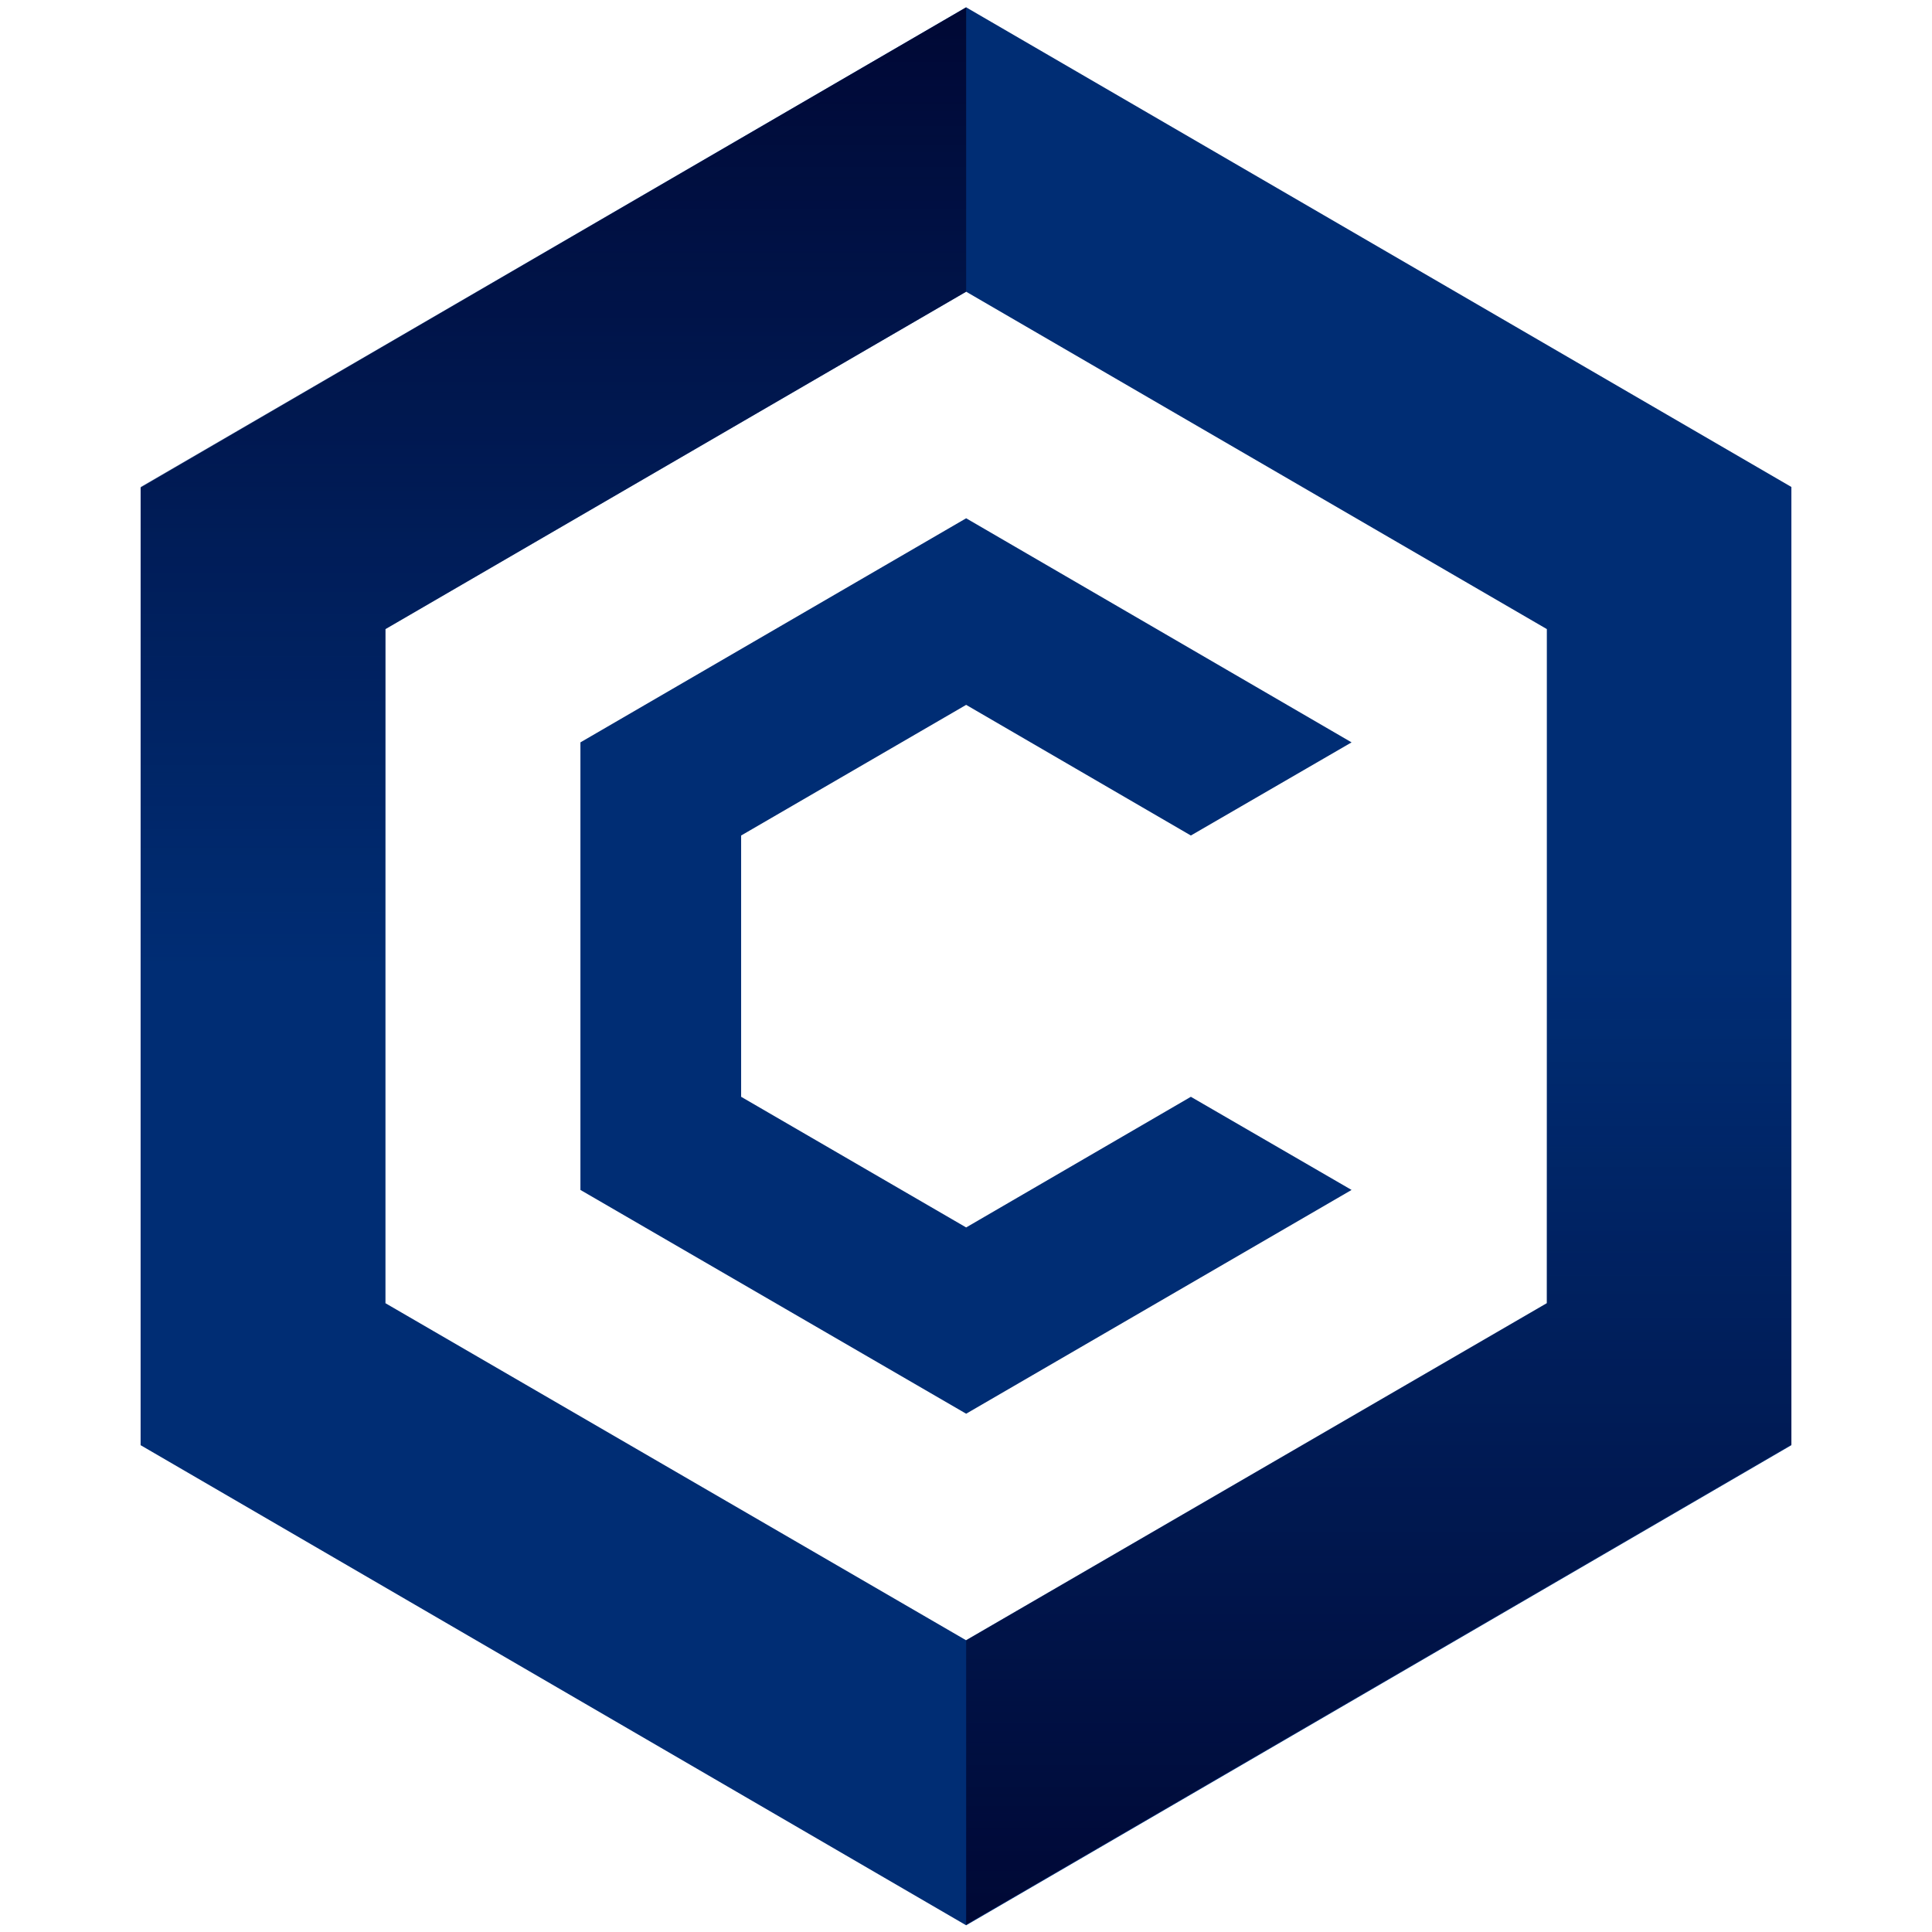
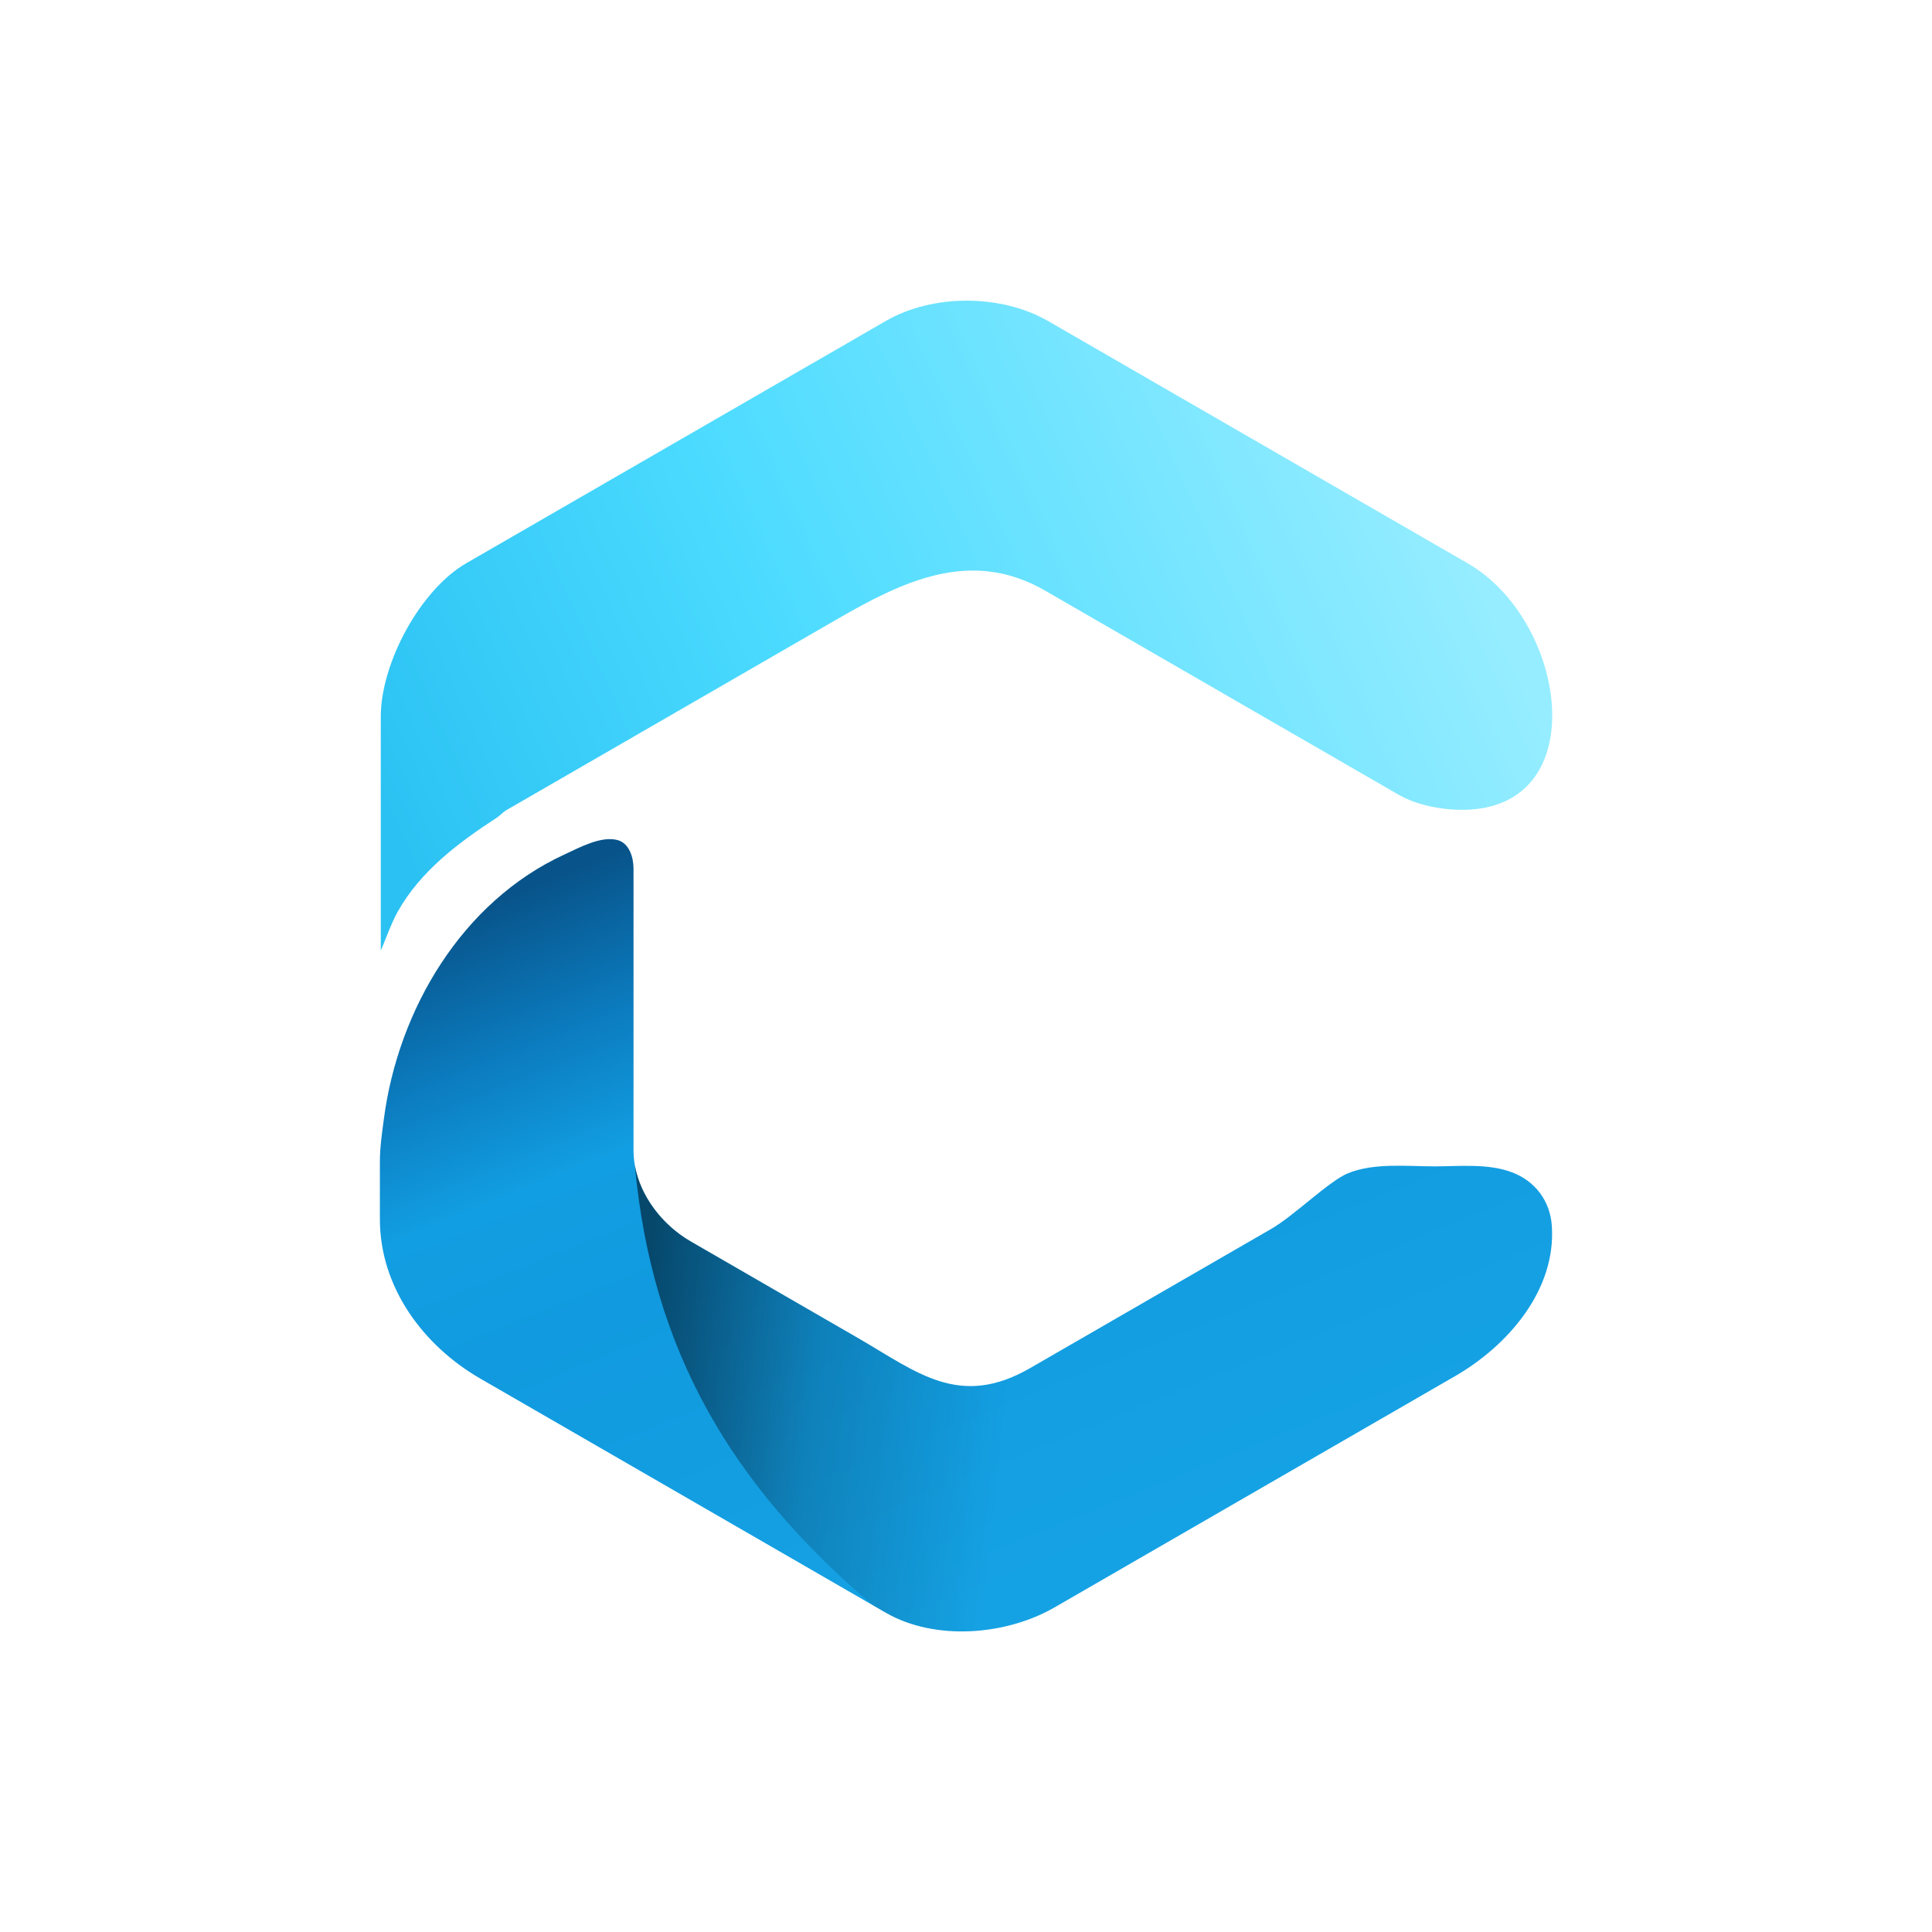
- <svg xmlns="http://www.w3.org/2000/svg" width="250" height="250" viewBox="0 0 250 250" fill="none" version="1.1" id="svg10">
-   <g id="g11" transform="matrix(2.005355,0,0,2.005355,0.6679855,0.8687187)">
-     <g id="g10" transform="translate(8.507972,-0.377197)">
-       <path d="M 53.502,0.417 0.232,31.397 v 61.8 L 53.502,124.177 106.752,93.197 v -61.83 z M 90.972,84.037 53.502,105.787 16.032,84.037 v -43.5 l 37.47,-21.77 37.47,21.77 z" fill="#002d74" id="path1" />
-       <path style="mix-blend-mode:multiply;fill:url(#paint0_linear_1208_184)" d="M 53.502,124.127 106.752,93.147 v -61.79 L 53.502,0.377 V 18.717 l 37.47,21.81 v 43.5 l -37.47,21.75 v 18.34 z" fill="url(#paint0_linear_1208_184)" id="path2" />
-       <path style="mix-blend-mode:multiply;fill:url(#paint1_linear_1208_184)" d="M 53.502,105.787 16.032,84.037 v -43.5 l 37.47,-21.77 V 0.417 L 0.252,31.357 v 61.85 L 53.502,124.127 Z" fill="url(#paint1_linear_1208_184)" id="path3" />
-       <path d="m 78.372,76.727 -24.87,14.44 -24.89,-14.44 v -28.88 l 24.89,-14.46 24.87,14.46 -10.37,6.01 -14.5,-8.43 -14.52,8.43 v 16.86 l 14.52,8.43 14.5,-8.43 z" fill="#002d74" id="path4" />
-     </g>
+ <svg xmlns="http://www.w3.org/2000/svg" width="1600" height="1600" viewBox="0 0 1600 1600" fill="none">
+   <g transform="translate(314.6 249.0) scale(0.82)">
+     <path d="M0.905 656.206V420.171C0.905 366.648 40.248 292.305 87.386 265.089L511.077 20.447C558.475 -6.921 627.485 -6.79 675.075 20.689L1098.74 265.315C1199.11 323.267 1226.31 512.075 1095.26 514.199C1073.75 514.548 1047.56 509.768 1028.76 498.914L671.846 292.83C596.437 249.289 527.298 283.847 460.6 322.359L127.445 514.724C124.566 516.388 121.156 520.163 117.97 522.237C79.273 547.416 41.001 576.057 17.998 617.136C11.218 629.245 5.69 645.746 0.905 656.206Z" fill="url(#paint0_linear_415_1660)" />
+     <path d="M510.773 1325.01L101.447 1088.66C44.08 1055.54 0.008 996.75 0.008 927.668V869.351C0.008 855.016 2.186 840.434 4.058 826.215C18.552 716.067 82.837 606.896 186.576 559.236C201.269 552.487 223.669 540.137 240.284 544.833C252.095 548.172 256.166 562.67 256.166 573.482V858.116C256.166 896.344 281.923 931.669 313.974 950.175L482.979 1047.76C542.304 1082.01 585.172 1119.37 656.799 1078.01L900.295 937.417C923.676 923.917 958.733 888.91 978.027 881.156C1004.58 870.483 1037.64 874.339 1065.56 874.31C1090.7 874.281 1118.92 871.239 1142.97 880.174C1166.69 888.994 1181.88 909.109 1183.61 934.38C1188.07 999.331 1139.08 1055.46 1086.1 1086.05L681.44 1319.7C632.467 1347.98 560.814 1353.9 510.773 1325.01Z" fill="url(#paint1_linear_415_1660)" />
+     <path d="M257.5 873.262C263.167 905.49 286.21 934.141 313.974 950.175L482.98 1047.76C542.305 1082.01 585.172 1119.37 656.799 1078.01L900.296 937.417C923.677 923.917 958.733 888.91 978.028 881.156C1004.59 870.483 1037.64 874.339 1065.56 874.31C1090.7 874.281 1118.93 871.239 1142.97 880.174C1166.69 888.994 1181.88 909.109 1183.61 934.38C1188.07 999.331 1139.08 1055.46 1086.1 1086.05L681.441 1319.7C632.468 1347.98 560.815 1353.9 510.774 1325.01L497.994 1317.65C355.01 1196.41 274.758 1060.34 257.5 873.262Z" fill="url(#paint2_linear_415_1660)" />
+     <defs>
+       <linearGradient id="paint0_linear_415_1660" x1="34.809" y1="583.097" x2="1050.56" y2="130.895" gradientUnits="userSpaceOnUse">
+         <stop stop-color="#2BC2F3" />
+         <stop offset="0.4" stop-color="#4CDBFF" />
+         <stop offset="1" stop-color="#96EDFF" />
+       </linearGradient>
+       <linearGradient id="paint1_linear_415_1660" x1="391.79" y1="495.583" x2="710.066" y2="1283.27" gradientUnits="userSpaceOnUse">
+         <stop stop-color="#08548A" />
+         <stop offset="0.17" stop-color="#0B7BBE" />
+         <stop offset="0.33" stop-color="#129EE2" />
+         <stop offset="0.5" stop-color="#119ADF" />
+         <stop offset="1" stop-color="#15A2E4" />
+       </linearGradient>
+       <linearGradient id="paint2_linear_415_1660" x1="270.737" y1="962.155" x2="1160.03" y2="1055.61" gradientUnits="userSpaceOnUse">
+         <stop stop-color="#022339" stop-opacity="0.7" />
+         <stop offset="0.2" stop-color="#022339" stop-opacity="0.234" />
+         <stop offset="0.42" stop-color="#022339" stop-opacity="0" />
+       </linearGradient>
+     </defs>
  </g>
-   <defs id="defs10">
-     <linearGradient id="paint0_linear_1208_184" x1="80.132" y1="124.127" x2="80.132" y2="62.267" gradientUnits="userSpaceOnUse">
-       <stop stop-color="#002D74" id="stop7" />
-       <stop offset="1" stop-color="#002D74" stop-opacity="0" id="stop8" />
-     </linearGradient>
-     <linearGradient id="paint1_linear_1208_184" x1="26.882" y1="0.417" x2="26.882" y2="62.287" gradientUnits="userSpaceOnUse">
-       <stop stop-color="#002D74" id="stop9" />
-       <stop offset="1" stop-color="#002D74" stop-opacity="0" id="stop10" />
-     </linearGradient>
-   </defs>
</svg>
